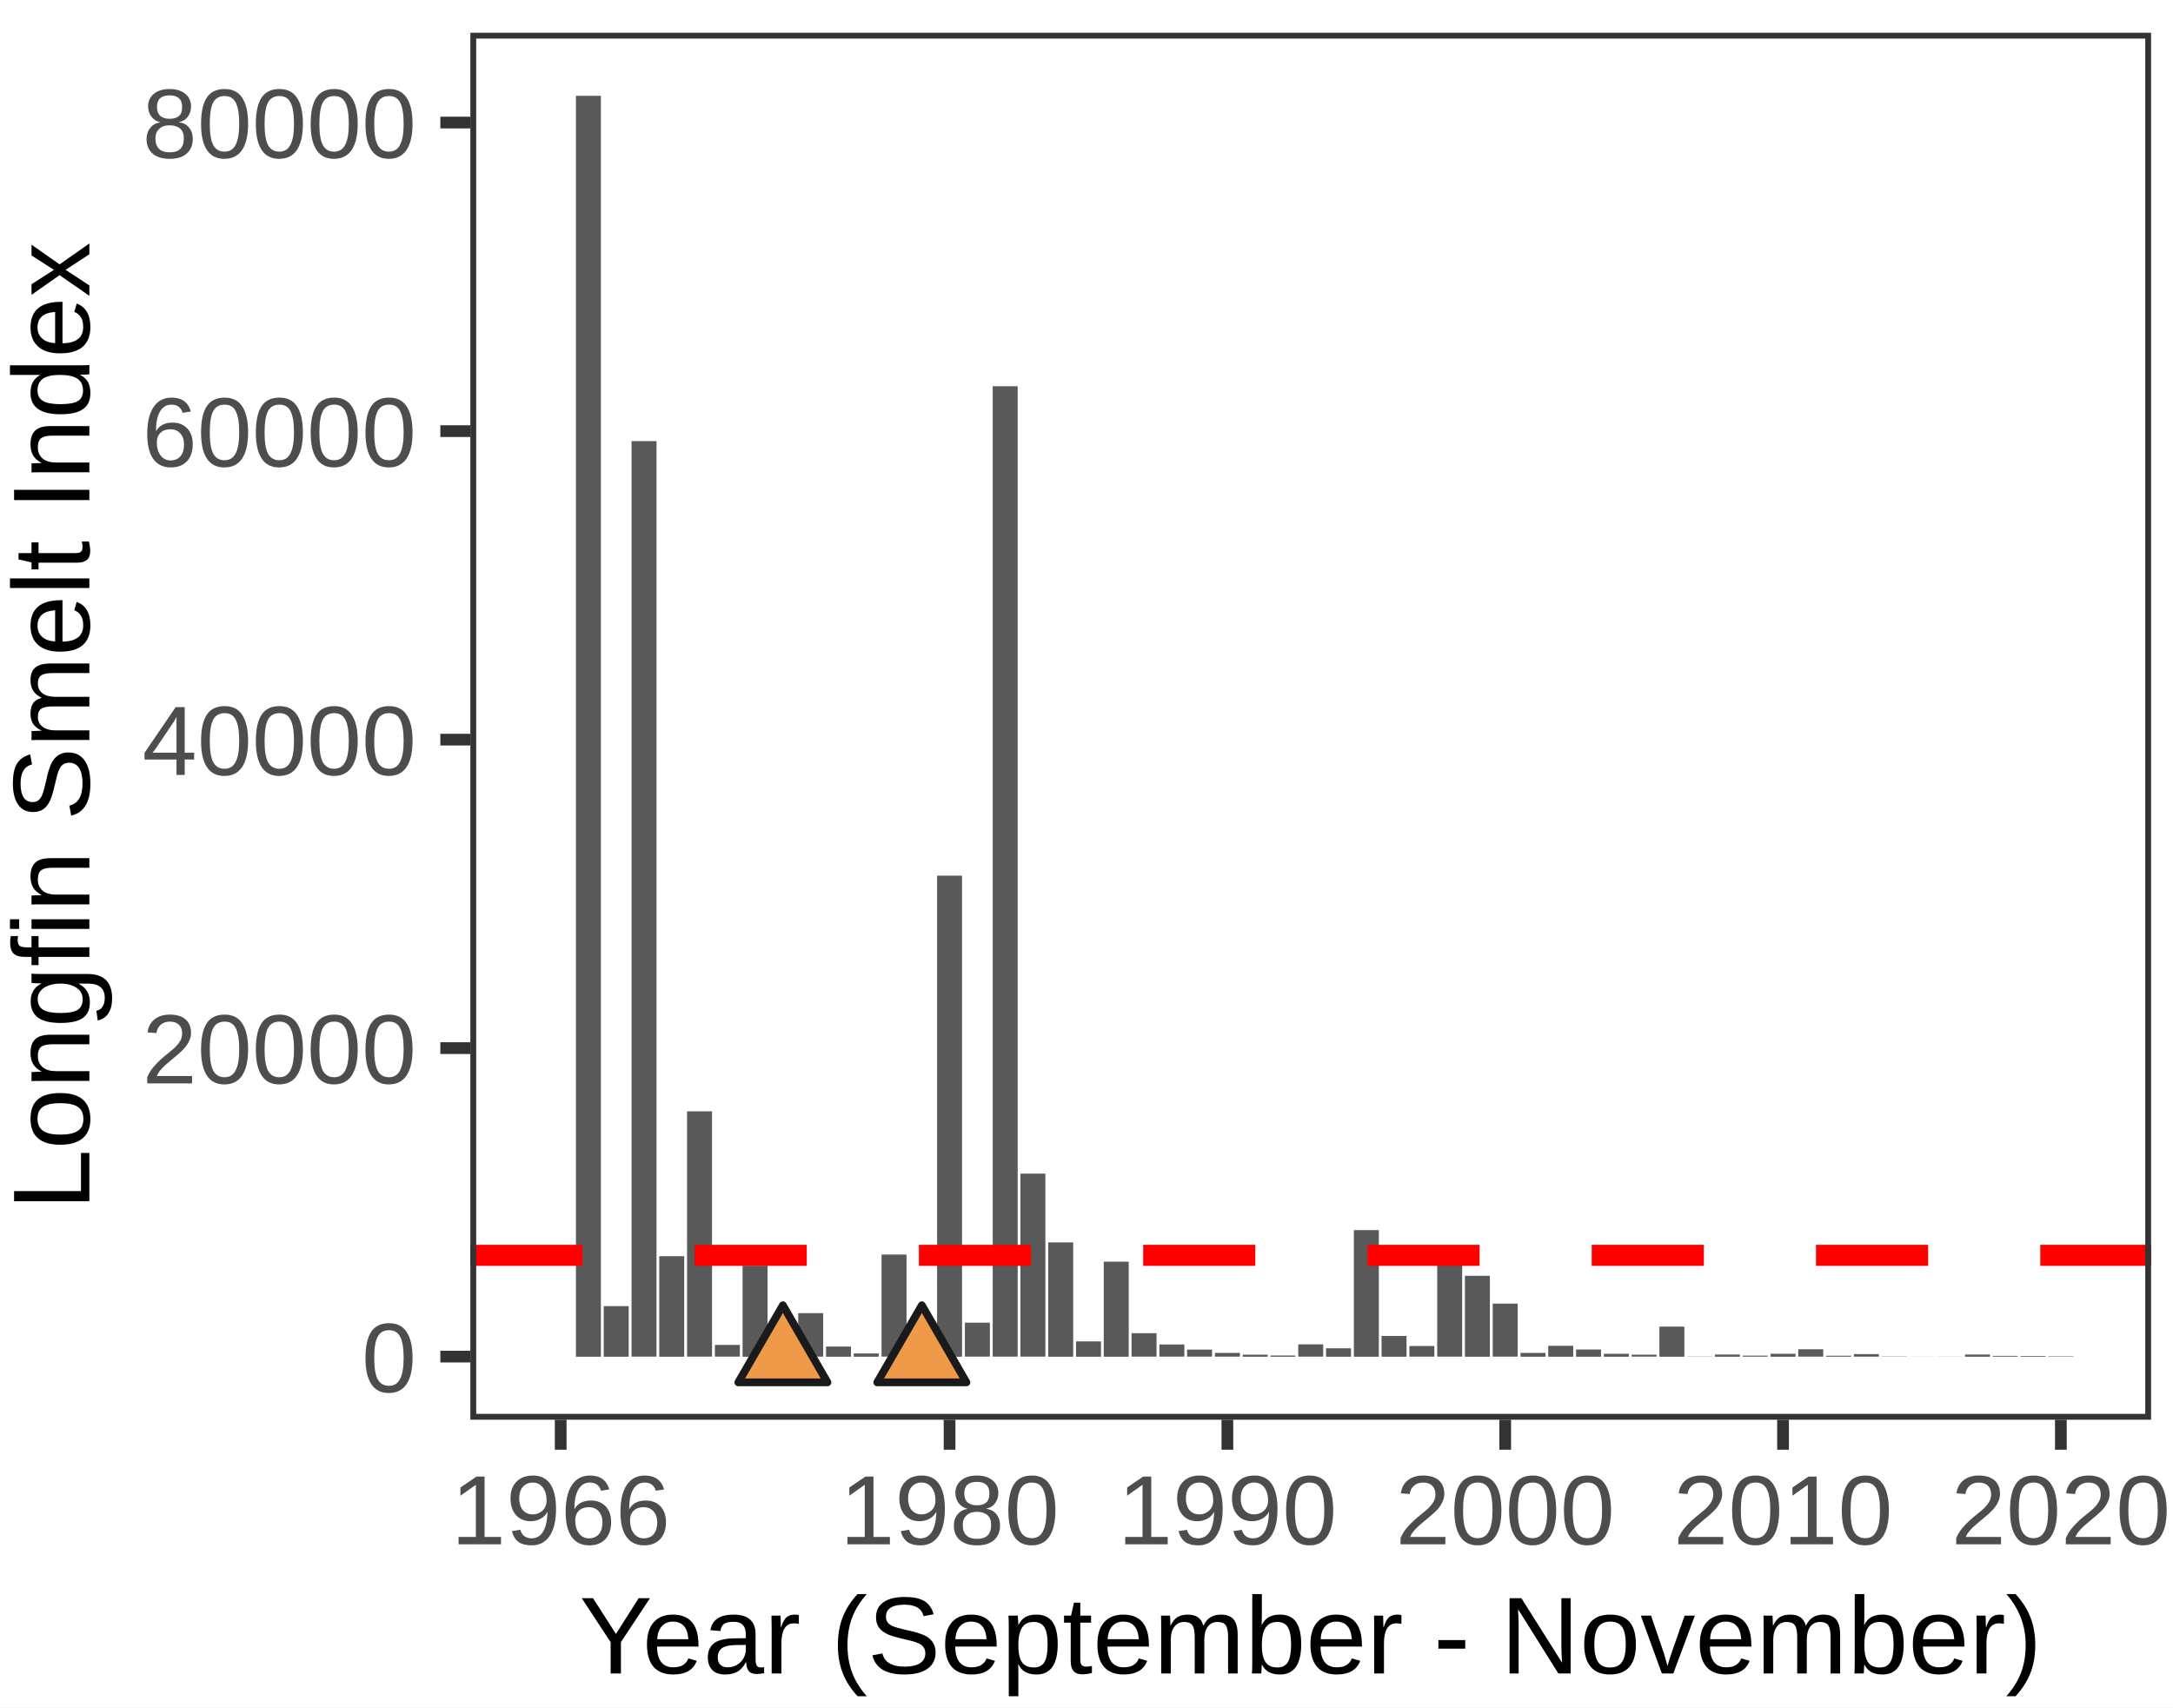
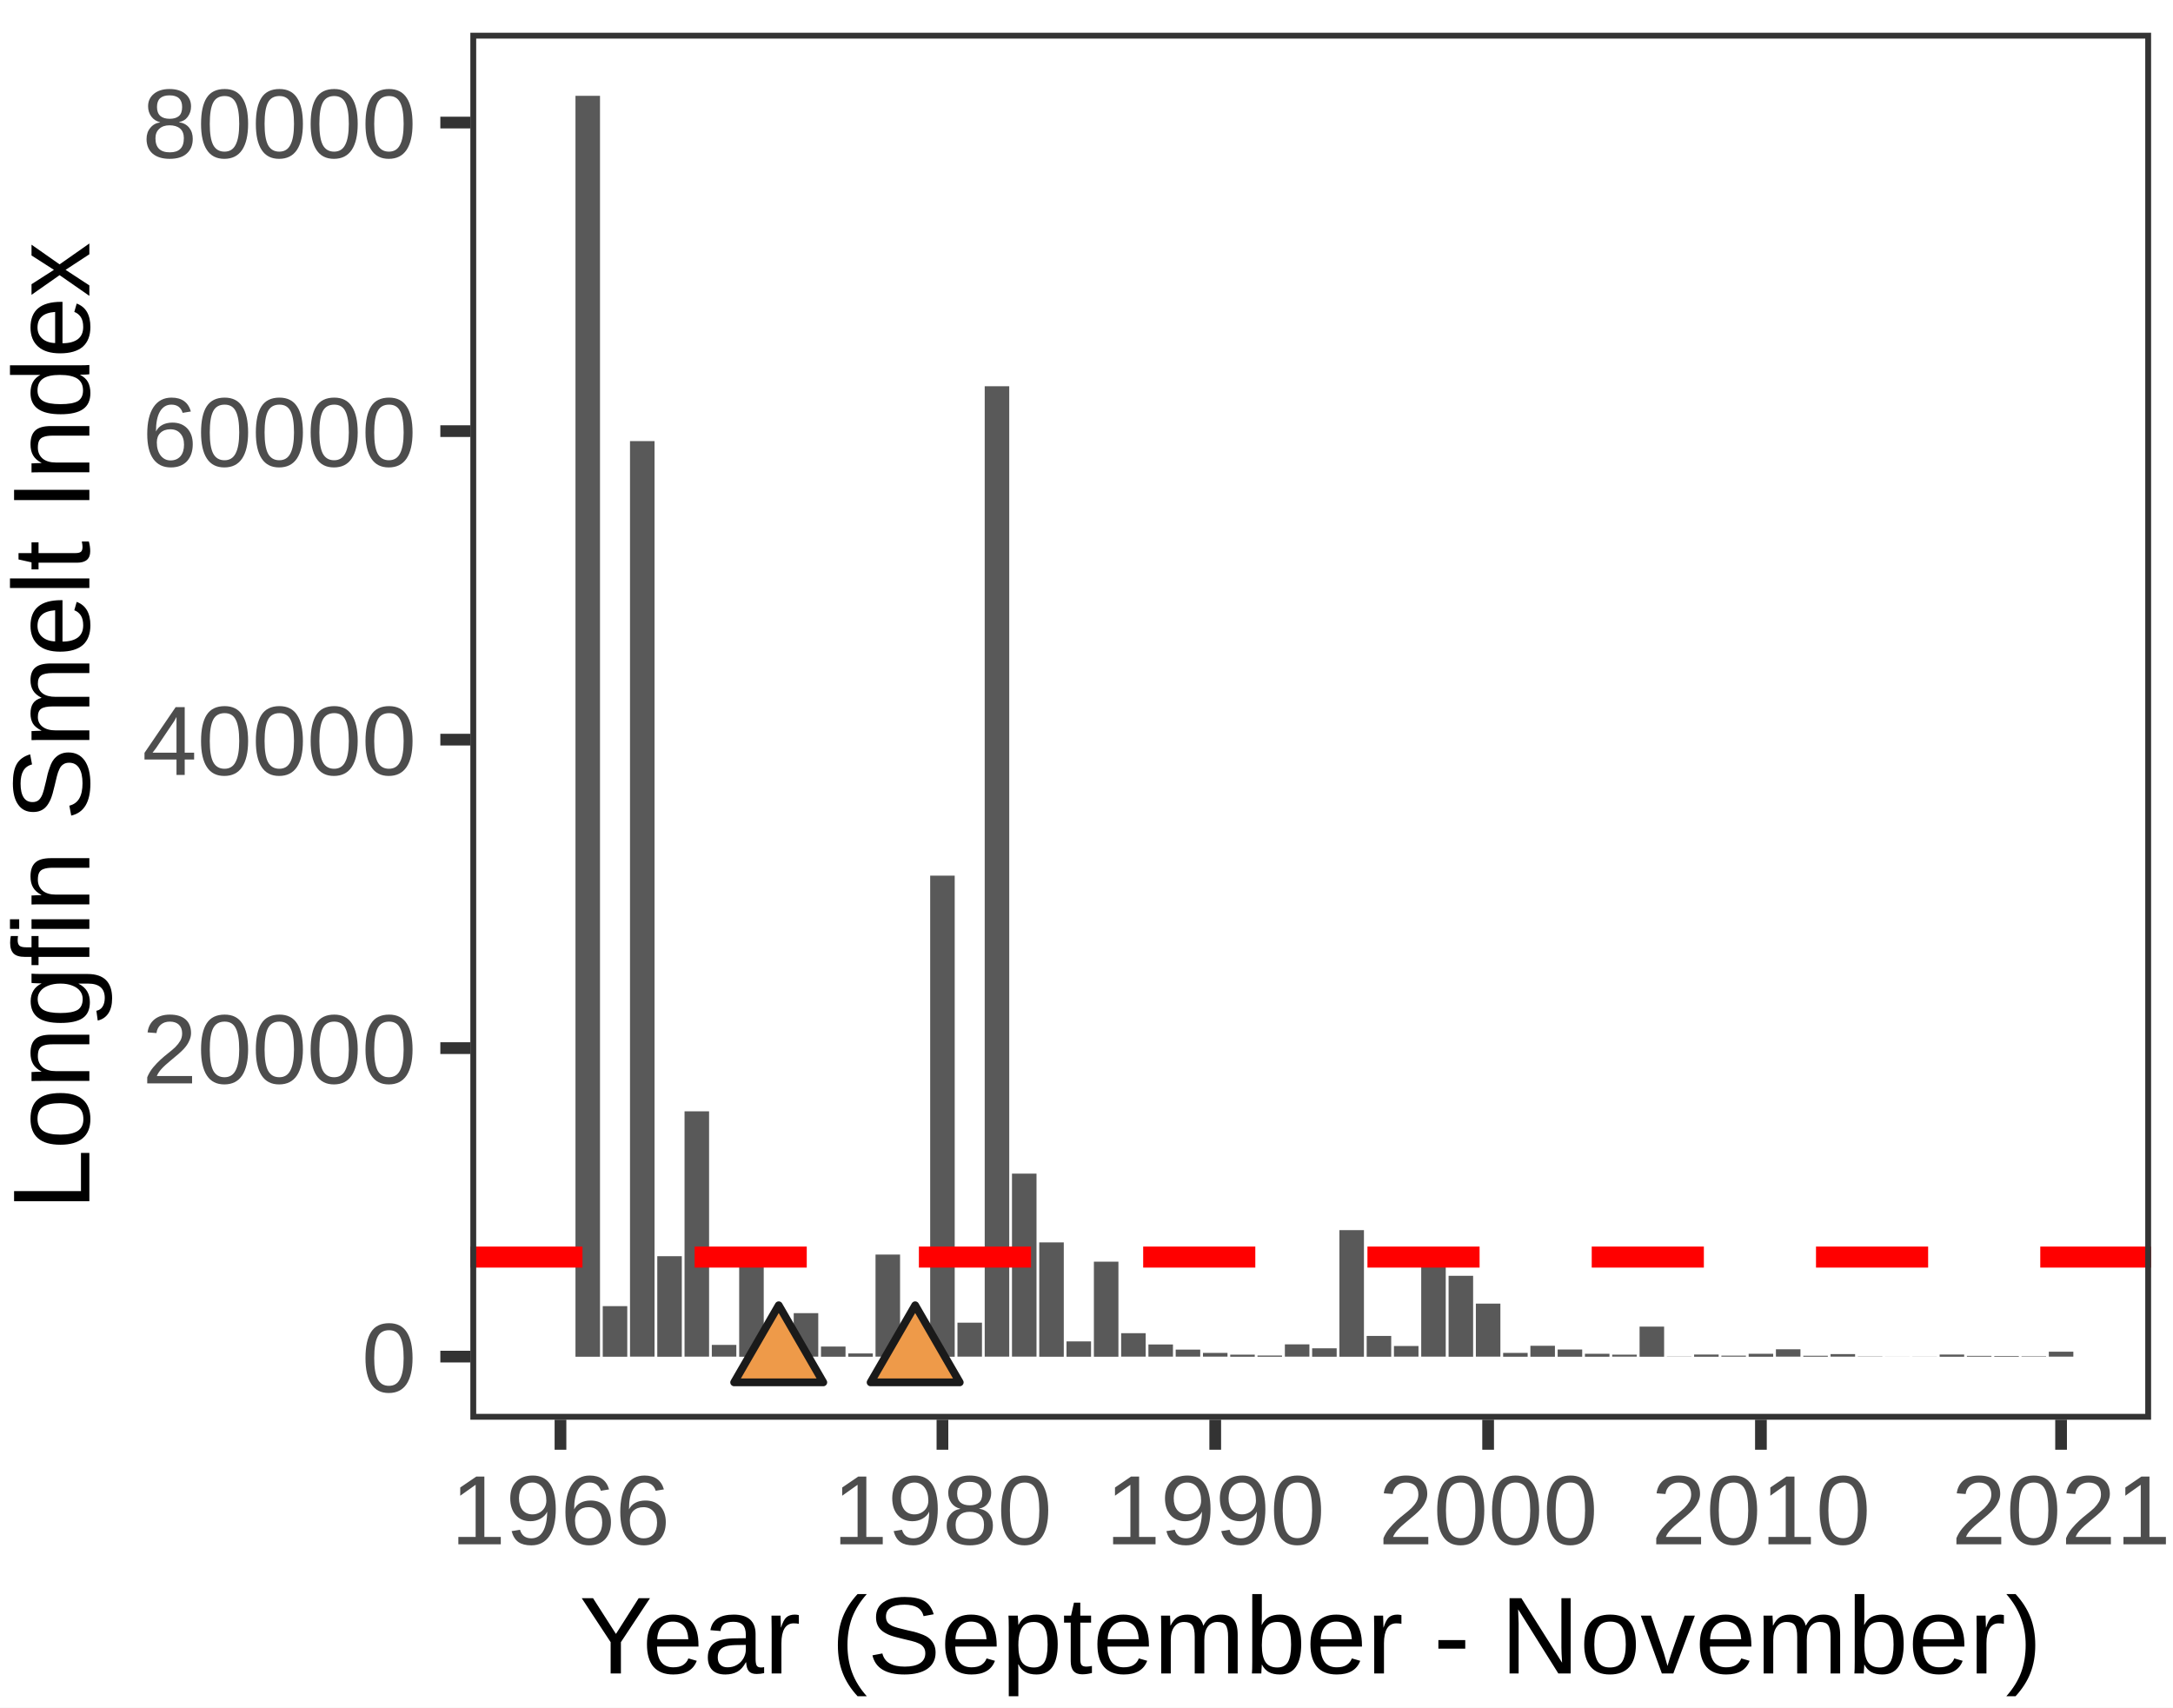
<svg xmlns="http://www.w3.org/2000/svg" class="svglite" width="198.43pt" height="155.91pt" viewBox="0 0 198.43 155.91">
  <defs>
    <style type="text/css">
    .svglite line, .svglite polyline, .svglite polygon, .svglite path, .svglite rect, .svglite circle {
      fill: none;
      stroke: #000000;
      stroke-linecap: round;
      stroke-linejoin: round;
      stroke-miterlimit: 10.00;
    }
  </style>
  </defs>
  <rect width="100%" height="100%" style="stroke: none; fill: #FFFFFF;" />
  <defs>
    <clipPath id="cpMC4wMHwxOTguNDN8MC4wMHwxNTUuOTE=">
      <rect x="0.00" y="0.00" width="198.43" height="155.91" />
    </clipPath>
  </defs>
  <g clip-path="url(#cpMC4wMHwxOTguNDN8MC4wMHwxNTUuOTE=)">
    <rect x="0.00" y="0.00" width="198.43" height="155.91" style="stroke-width: 1.07; stroke: #FFFFFF; fill: #FFFFFF;" />
  </g>
  <defs>
    <clipPath id="cpNDIuOTV8MTk2LjQzfDIuOTl8MTI5LjY0">
      <rect x="42.95" y="2.99" width="153.48" height="126.65" />
    </clipPath>
  </defs>
  <g clip-path="url(#cpNDIuOTV8MTk2LjQzfDIuOTl8MTI5LjY0)">
    <rect x="42.95" y="2.99" width="153.48" height="126.65" style="stroke-width: 1.07; stroke: none; fill: #FFFFFF;" />
-     <rect x="52.59" y="8.75" width="2.28" height="115.14" style="stroke-width: 1.07; stroke: none; stroke-linecap: square; stroke-linejoin: miter; fill: #595959;" />
-     <rect x="55.13" y="119.27" width="2.28" height="4.62" style="stroke-width: 1.07; stroke: none; stroke-linecap: square; stroke-linejoin: miter; fill: #595959;" />
-     <rect x="57.67" y="40.28" width="2.28" height="83.60" style="stroke-width: 1.07; stroke: none; stroke-linecap: square; stroke-linejoin: miter; fill: #595959;" />
-     <rect x="60.20" y="114.71" width="2.28" height="9.18" style="stroke-width: 1.07; stroke: none; stroke-linecap: square; stroke-linejoin: miter; fill: #595959;" />
-     <rect x="62.74" y="101.48" width="2.28" height="22.40" style="stroke-width: 1.07; stroke: none; stroke-linecap: square; stroke-linejoin: miter; fill: #595959;" />
-     <rect x="65.28" y="122.81" width="2.28" height="1.07" style="stroke-width: 1.07; stroke: none; stroke-linecap: square; stroke-linejoin: miter; fill: #595959;" />
-     <rect x="67.81" y="115.58" width="2.28" height="8.31" style="stroke-width: 1.07; stroke: none; stroke-linecap: square; stroke-linejoin: miter; fill: #595959;" />
-     <rect x="72.89" y="119.91" width="2.28" height="3.97" style="stroke-width: 1.07; stroke: none; stroke-linecap: square; stroke-linejoin: miter; fill: #595959;" />
-     <rect x="75.43" y="122.96" width="2.28" height="0.93" style="stroke-width: 1.07; stroke: none; stroke-linecap: square; stroke-linejoin: miter; fill: #595959;" />
-     <rect x="77.96" y="123.59" width="2.28" height="0.30" style="stroke-width: 1.07; stroke: none; stroke-linecap: square; stroke-linejoin: miter; fill: #595959;" />
-     <rect x="80.50" y="114.56" width="2.28" height="9.32" style="stroke-width: 1.07; stroke: none; stroke-linecap: square; stroke-linejoin: miter; fill: #595959;" />
-     <rect x="85.57" y="79.96" width="2.28" height="43.93" style="stroke-width: 1.07; stroke: none; stroke-linecap: square; stroke-linejoin: miter; fill: #595959;" />
-     <rect x="88.11" y="120.78" width="2.28" height="3.10" style="stroke-width: 1.07; stroke: none; stroke-linecap: square; stroke-linejoin: miter; fill: #595959;" />
-     <rect x="90.65" y="35.27" width="2.28" height="88.61" style="stroke-width: 1.07; stroke: none; stroke-linecap: square; stroke-linejoin: miter; fill: #595959;" />
-     <rect x="93.18" y="107.17" width="2.28" height="16.71" style="stroke-width: 1.07; stroke: none; stroke-linecap: square; stroke-linejoin: miter; fill: #595959;" />
-     <rect x="95.72" y="113.45" width="2.28" height="10.44" style="stroke-width: 1.07; stroke: none; stroke-linecap: square; stroke-linejoin: miter; fill: #595959;" />
-     <rect x="98.26" y="122.49" width="2.28" height="1.40" style="stroke-width: 1.07; stroke: none; stroke-linecap: square; stroke-linejoin: miter; fill: #595959;" />
-     <rect x="100.79" y="115.21" width="2.28" height="8.68" style="stroke-width: 1.07; stroke: none; stroke-linecap: square; stroke-linejoin: miter; fill: #595959;" />
-     <rect x="103.33" y="121.74" width="2.28" height="2.14" style="stroke-width: 1.07; stroke: none; stroke-linecap: square; stroke-linejoin: miter; fill: #595959;" />
-     <rect x="105.87" y="122.77" width="2.28" height="1.11" style="stroke-width: 1.07; stroke: none; stroke-linecap: square; stroke-linejoin: miter; fill: #595959;" />
-     <rect x="108.40" y="123.24" width="2.28" height="0.64" style="stroke-width: 1.07; stroke: none; stroke-linecap: square; stroke-linejoin: miter; fill: #595959;" />
-     <rect x="110.94" y="123.54" width="2.28" height="0.34" style="stroke-width: 1.07; stroke: none; stroke-linecap: square; stroke-linejoin: miter; fill: #595959;" />
-     <rect x="113.48" y="123.70" width="2.28" height="0.19" style="stroke-width: 1.07; stroke: none; stroke-linecap: square; stroke-linejoin: miter; fill: #595959;" />
-     <rect x="116.01" y="123.78" width="2.28" height="0.11" style="stroke-width: 1.07; stroke: none; stroke-linecap: square; stroke-linejoin: miter; fill: #595959;" />
-     <rect x="118.55" y="122.76" width="2.28" height="1.12" style="stroke-width: 1.07; stroke: none; stroke-linecap: square; stroke-linejoin: miter; fill: #595959;" />
-     <rect x="121.09" y="123.12" width="2.28" height="0.77" style="stroke-width: 1.07; stroke: none; stroke-linecap: square; stroke-linejoin: miter; fill: #595959;" />
-     <rect x="123.63" y="112.33" width="2.28" height="11.56" style="stroke-width: 1.07; stroke: none; stroke-linecap: square; stroke-linejoin: miter; fill: #595959;" />
-     <rect x="126.16" y="121.99" width="2.28" height="1.90" style="stroke-width: 1.07; stroke: none; stroke-linecap: square; stroke-linejoin: miter; fill: #595959;" />
-     <rect x="128.70" y="122.91" width="2.28" height="0.97" style="stroke-width: 1.07; stroke: none; stroke-linecap: square; stroke-linejoin: miter; fill: #595959;" />
-     <rect x="131.24" y="114.51" width="2.28" height="9.37" style="stroke-width: 1.07; stroke: none; stroke-linecap: square; stroke-linejoin: miter; fill: #595959;" />
-     <rect x="133.77" y="116.50" width="2.28" height="7.39" style="stroke-width: 1.07; stroke: none; stroke-linecap: square; stroke-linejoin: miter; fill: #595959;" />
-     <rect x="136.31" y="119.04" width="2.28" height="4.84" style="stroke-width: 1.07; stroke: none; stroke-linecap: square; stroke-linejoin: miter; fill: #595959;" />
-     <rect x="138.85" y="123.54" width="2.28" height="0.35" style="stroke-width: 1.07; stroke: none; stroke-linecap: square; stroke-linejoin: miter; fill: #595959;" />
-     <rect x="141.38" y="122.89" width="2.28" height="1.00" style="stroke-width: 1.07; stroke: none; stroke-linecap: square; stroke-linejoin: miter; fill: #595959;" />
-     <rect x="143.92" y="123.23" width="2.28" height="0.66" style="stroke-width: 1.07; stroke: none; stroke-linecap: square; stroke-linejoin: miter; fill: #595959;" />
-     <rect x="146.46" y="123.62" width="2.28" height="0.27" style="stroke-width: 1.07; stroke: none; stroke-linecap: square; stroke-linejoin: miter; fill: #595959;" />
-     <rect x="148.99" y="123.70" width="2.28" height="0.18" style="stroke-width: 1.07; stroke: none; stroke-linecap: square; stroke-linejoin: miter; fill: #595959;" />
-     <rect x="151.53" y="121.14" width="2.28" height="2.75" style="stroke-width: 1.07; stroke: none; stroke-linecap: square; stroke-linejoin: miter; fill: #595959;" />
-     <rect x="154.07" y="123.87" width="2.28" height="0.018" style="stroke-width: 1.07; stroke: none; stroke-linecap: square; stroke-linejoin: miter; fill: #595959;" />
-     <rect x="156.60" y="123.69" width="2.28" height="0.20" style="stroke-width: 1.07; stroke: none; stroke-linecap: square; stroke-linejoin: miter; fill: #595959;" />
-     <rect x="159.14" y="123.79" width="2.28" height="0.092" style="stroke-width: 1.07; stroke: none; stroke-linecap: square; stroke-linejoin: miter; fill: #595959;" />
-     <rect x="161.68" y="123.62" width="2.28" height="0.27" style="stroke-width: 1.07; stroke: none; stroke-linecap: square; stroke-linejoin: miter; fill: #595959;" />
-     <rect x="164.21" y="123.21" width="2.28" height="0.67" style="stroke-width: 1.07; stroke: none; stroke-linecap: square; stroke-linejoin: miter; fill: #595959;" />
-     <rect x="166.75" y="123.80" width="2.28" height="0.086" style="stroke-width: 1.07; stroke: none; stroke-linecap: square; stroke-linejoin: miter; fill: #595959;" />
-     <rect x="169.29" y="123.65" width="2.28" height="0.23" style="stroke-width: 1.07; stroke: none; stroke-linecap: square; stroke-linejoin: miter; fill: #595959;" />
-     <rect x="171.83" y="123.86" width="2.28" height="0.023" style="stroke-width: 1.07; stroke: none; stroke-linecap: square; stroke-linejoin: miter; fill: #595959;" />
-     <rect x="174.36" y="123.88" width="2.28" height="0.006" style="stroke-width: 1.07; stroke: none; stroke-linecap: square; stroke-linejoin: miter; fill: #595959;" />
-     <rect x="176.90" y="123.87" width="2.28" height="0.01" style="stroke-width: 1.07; stroke: none; stroke-linecap: square; stroke-linejoin: miter; fill: #595959;" />
-     <rect x="179.44" y="123.69" width="2.28" height="0.20" style="stroke-width: 1.07; stroke: none; stroke-linecap: square; stroke-linejoin: miter; fill: #595959;" />
-     <rect x="181.97" y="123.81" width="2.28" height="0.073" style="stroke-width: 1.07; stroke: none; stroke-linecap: square; stroke-linejoin: miter; fill: #595959;" />
-     <rect x="184.51" y="123.82" width="2.28" height="0.062" style="stroke-width: 1.07; stroke: none; stroke-linecap: square; stroke-linejoin: miter; fill: #595959;" />
-     <rect x="187.05" y="123.84" width="2.28" height="0.039" style="stroke-width: 1.07; stroke: none; stroke-linecap: square; stroke-linejoin: miter; fill: #595959;" />
-     <polygon points="71.49,119.19 75.56,126.23 67.42,126.23 " style="stroke-width: 0.71; stroke: #1A1A1A; fill: #EE9A49;" />
-     <polygon points="84.18,119.19 88.25,126.23 80.11,126.23 " style="stroke-width: 0.71; stroke: #1A1A1A; fill: #EE9A49;" />
-     <line x1="42.95" y1="114.63" x2="196.43" y2="114.63" style="stroke-width: 1.92; stroke: #FF0000; stroke-dasharray: 10.24,10.24; stroke-linecap: butt;" />
+     <rect x="52.55" y="8.75" width="2.24" height="115.14" style="stroke-width: 1.07; stroke: none; stroke-linecap: square; stroke-linejoin: miter; fill: #595959;" />
+     <rect x="55.04" y="119.27" width="2.24" height="4.62" style="stroke-width: 1.07; stroke: none; stroke-linecap: square; stroke-linejoin: miter; fill: #595959;" />
+     <rect x="57.53" y="40.28" width="2.24" height="83.60" style="stroke-width: 1.07; stroke: none; stroke-linecap: square; stroke-linejoin: miter; fill: #595959;" />
+     <rect x="60.02" y="114.71" width="2.24" height="9.18" style="stroke-width: 1.07; stroke: none; stroke-linecap: square; stroke-linejoin: miter; fill: #595959;" />
+     <rect x="62.51" y="101.48" width="2.24" height="22.40" style="stroke-width: 1.07; stroke: none; stroke-linecap: square; stroke-linejoin: miter; fill: #595959;" />
+     <rect x="65.00" y="122.81" width="2.24" height="1.07" style="stroke-width: 1.07; stroke: none; stroke-linecap: square; stroke-linejoin: miter; fill: #595959;" />
+     <rect x="67.50" y="115.58" width="2.24" height="8.31" style="stroke-width: 1.07; stroke: none; stroke-linecap: square; stroke-linejoin: miter; fill: #595959;" />
+     <rect x="72.48" y="119.91" width="2.24" height="3.97" style="stroke-width: 1.07; stroke: none; stroke-linecap: square; stroke-linejoin: miter; fill: #595959;" />
+     <rect x="74.97" y="122.96" width="2.24" height="0.93" style="stroke-width: 1.07; stroke: none; stroke-linecap: square; stroke-linejoin: miter; fill: #595959;" />
+     <rect x="77.46" y="123.59" width="2.24" height="0.30" style="stroke-width: 1.07; stroke: none; stroke-linecap: square; stroke-linejoin: miter; fill: #595959;" />
+     <rect x="79.95" y="114.56" width="2.24" height="9.32" style="stroke-width: 1.07; stroke: none; stroke-linecap: square; stroke-linejoin: miter; fill: #595959;" />
+     <rect x="84.94" y="79.96" width="2.24" height="43.93" style="stroke-width: 1.07; stroke: none; stroke-linecap: square; stroke-linejoin: miter; fill: #595959;" />
+     <rect x="87.43" y="120.78" width="2.24" height="3.10" style="stroke-width: 1.07; stroke: none; stroke-linecap: square; stroke-linejoin: miter; fill: #595959;" />
+     <rect x="89.92" y="35.27" width="2.24" height="88.61" style="stroke-width: 1.07; stroke: none; stroke-linecap: square; stroke-linejoin: miter; fill: #595959;" />
+     <rect x="92.41" y="107.17" width="2.24" height="16.71" style="stroke-width: 1.07; stroke: none; stroke-linecap: square; stroke-linejoin: miter; fill: #595959;" />
+     <rect x="94.90" y="113.45" width="2.24" height="10.44" style="stroke-width: 1.07; stroke: none; stroke-linecap: square; stroke-linejoin: miter; fill: #595959;" />
+     <rect x="97.39" y="122.49" width="2.24" height="1.40" style="stroke-width: 1.07; stroke: none; stroke-linecap: square; stroke-linejoin: miter; fill: #595959;" />
+     <rect x="99.89" y="115.21" width="2.24" height="8.68" style="stroke-width: 1.07; stroke: none; stroke-linecap: square; stroke-linejoin: miter; fill: #595959;" />
+     <rect x="102.38" y="121.74" width="2.24" height="2.14" style="stroke-width: 1.07; stroke: none; stroke-linecap: square; stroke-linejoin: miter; fill: #595959;" />
+     <rect x="104.87" y="122.77" width="2.24" height="1.11" style="stroke-width: 1.07; stroke: none; stroke-linecap: square; stroke-linejoin: miter; fill: #595959;" />
+     <rect x="107.36" y="123.24" width="2.24" height="0.64" style="stroke-width: 1.07; stroke: none; stroke-linecap: square; stroke-linejoin: miter; fill: #595959;" />
+     <rect x="109.85" y="123.54" width="2.24" height="0.34" style="stroke-width: 1.07; stroke: none; stroke-linecap: square; stroke-linejoin: miter; fill: #595959;" />
+     <rect x="112.34" y="123.70" width="2.24" height="0.19" style="stroke-width: 1.07; stroke: none; stroke-linecap: square; stroke-linejoin: miter; fill: #595959;" />
+     <rect x="114.83" y="123.78" width="2.24" height="0.11" style="stroke-width: 1.07; stroke: none; stroke-linecap: square; stroke-linejoin: miter; fill: #595959;" />
+     <rect x="117.33" y="122.76" width="2.24" height="1.12" style="stroke-width: 1.07; stroke: none; stroke-linecap: square; stroke-linejoin: miter; fill: #595959;" />
+     <rect x="119.82" y="123.12" width="2.24" height="0.77" style="stroke-width: 1.07; stroke: none; stroke-linecap: square; stroke-linejoin: miter; fill: #595959;" />
+     <rect x="122.31" y="112.33" width="2.24" height="11.56" style="stroke-width: 1.07; stroke: none; stroke-linecap: square; stroke-linejoin: miter; fill: #595959;" />
+     <rect x="124.80" y="121.99" width="2.24" height="1.90" style="stroke-width: 1.07; stroke: none; stroke-linecap: square; stroke-linejoin: miter; fill: #595959;" />
+     <rect x="127.29" y="122.91" width="2.24" height="0.97" style="stroke-width: 1.07; stroke: none; stroke-linecap: square; stroke-linejoin: miter; fill: #595959;" />
+     <rect x="129.78" y="114.51" width="2.24" height="9.37" style="stroke-width: 1.07; stroke: none; stroke-linecap: square; stroke-linejoin: miter; fill: #595959;" />
+     <rect x="132.28" y="116.50" width="2.24" height="7.39" style="stroke-width: 1.07; stroke: none; stroke-linecap: square; stroke-linejoin: miter; fill: #595959;" />
+     <rect x="134.77" y="119.04" width="2.24" height="4.84" style="stroke-width: 1.07; stroke: none; stroke-linecap: square; stroke-linejoin: miter; fill: #595959;" />
+     <rect x="137.26" y="123.54" width="2.24" height="0.35" style="stroke-width: 1.07; stroke: none; stroke-linecap: square; stroke-linejoin: miter; fill: #595959;" />
+     <rect x="139.75" y="122.89" width="2.24" height="1.00" style="stroke-width: 1.07; stroke: none; stroke-linecap: square; stroke-linejoin: miter; fill: #595959;" />
+     <rect x="142.24" y="123.23" width="2.24" height="0.66" style="stroke-width: 1.07; stroke: none; stroke-linecap: square; stroke-linejoin: miter; fill: #595959;" />
+     <rect x="144.73" y="123.62" width="2.24" height="0.27" style="stroke-width: 1.07; stroke: none; stroke-linecap: square; stroke-linejoin: miter; fill: #595959;" />
+     <rect x="147.22" y="123.70" width="2.24" height="0.18" style="stroke-width: 1.07; stroke: none; stroke-linecap: square; stroke-linejoin: miter; fill: #595959;" />
+     <rect x="149.72" y="121.14" width="2.24" height="2.75" style="stroke-width: 1.07; stroke: none; stroke-linecap: square; stroke-linejoin: miter; fill: #595959;" />
+     <rect x="152.21" y="123.87" width="2.24" height="0.018" style="stroke-width: 1.07; stroke: none; stroke-linecap: square; stroke-linejoin: miter; fill: #595959;" />
+     <rect x="154.70" y="123.69" width="2.24" height="0.20" style="stroke-width: 1.07; stroke: none; stroke-linecap: square; stroke-linejoin: miter; fill: #595959;" />
+     <rect x="157.19" y="123.79" width="2.24" height="0.092" style="stroke-width: 1.07; stroke: none; stroke-linecap: square; stroke-linejoin: miter; fill: #595959;" />
+     <rect x="159.68" y="123.62" width="2.24" height="0.27" style="stroke-width: 1.07; stroke: none; stroke-linecap: square; stroke-linejoin: miter; fill: #595959;" />
+     <rect x="162.17" y="123.21" width="2.24" height="0.67" style="stroke-width: 1.07; stroke: none; stroke-linecap: square; stroke-linejoin: miter; fill: #595959;" />
+     <rect x="164.67" y="123.80" width="2.24" height="0.086" style="stroke-width: 1.07; stroke: none; stroke-linecap: square; stroke-linejoin: miter; fill: #595959;" />
+     <rect x="167.16" y="123.65" width="2.24" height="0.23" style="stroke-width: 1.07; stroke: none; stroke-linecap: square; stroke-linejoin: miter; fill: #595959;" />
+     <rect x="169.65" y="123.86" width="2.24" height="0.023" style="stroke-width: 1.07; stroke: none; stroke-linecap: square; stroke-linejoin: miter; fill: #595959;" />
+     <rect x="172.14" y="123.88" width="2.24" height="0.006" style="stroke-width: 1.07; stroke: none; stroke-linecap: square; stroke-linejoin: miter; fill: #595959;" />
+     <rect x="174.63" y="123.87" width="2.24" height="0.01" style="stroke-width: 1.07; stroke: none; stroke-linecap: square; stroke-linejoin: miter; fill: #595959;" />
+     <rect x="177.12" y="123.69" width="2.24" height="0.20" style="stroke-width: 1.07; stroke: none; stroke-linecap: square; stroke-linejoin: miter; fill: #595959;" />
+     <rect x="179.61" y="123.81" width="2.24" height="0.073" style="stroke-width: 1.07; stroke: none; stroke-linecap: square; stroke-linejoin: miter; fill: #595959;" />
+     <rect x="182.11" y="123.82" width="2.24" height="0.062" style="stroke-width: 1.07; stroke: none; stroke-linecap: square; stroke-linejoin: miter; fill: #595959;" />
+     <rect x="184.60" y="123.84" width="2.24" height="0.039" style="stroke-width: 1.07; stroke: none; stroke-linecap: square; stroke-linejoin: miter; fill: #595959;" />
+     <rect x="187.09" y="123.43" width="2.24" height="0.45" style="stroke-width: 1.07; stroke: none; stroke-linecap: square; stroke-linejoin: miter; fill: #595959;" />
+     <polygon points="71.11,119.19 75.18,126.23 67.04,126.23 " style="stroke-width: 0.71; stroke: #1A1A1A; fill: #EE9A49;" />
+     <polygon points="83.57,119.19 87.64,126.23 79.50,126.23 " style="stroke-width: 0.71; stroke: #1A1A1A; fill: #EE9A49;" />
+     <line x1="42.95" y1="114.79" x2="196.43" y2="114.79" style="stroke-width: 1.92; stroke: #FF0000; stroke-dasharray: 10.24,10.24; stroke-linecap: butt;" />
    <rect x="42.95" y="2.99" width="153.48" height="126.65" style="stroke-width: 1.07; stroke: #333333;" />
  </g>
  <g clip-path="url(#cpMC4wMHwxOTguNDN8MC4wMHwxNTUuOTE=)">
    <text x="38.02" y="127.11" text-anchor="end" style="font-size: 9.00px; fill: #4D4D4D; font-family: Arial;" textLength="5.00px" lengthAdjust="spacingAndGlyphs">0</text>
    <text x="38.02" y="98.93" text-anchor="end" style="font-size: 9.00px; fill: #4D4D4D; font-family: Arial;" textLength="25.02px" lengthAdjust="spacingAndGlyphs">20000</text>
    <text x="38.02" y="70.76" text-anchor="end" style="font-size: 9.00px; fill: #4D4D4D; font-family: Arial;" textLength="25.02px" lengthAdjust="spacingAndGlyphs">40000</text>
    <text x="38.02" y="42.59" text-anchor="end" style="font-size: 9.00px; fill: #4D4D4D; font-family: Arial;" textLength="25.02px" lengthAdjust="spacingAndGlyphs">60000</text>
    <text x="38.02" y="14.41" text-anchor="end" style="font-size: 9.00px; fill: #4D4D4D; font-family: Arial;" textLength="25.02px" lengthAdjust="spacingAndGlyphs">80000</text>
    <polyline points="40.21,123.88 42.95,123.88 " style="stroke-width: 1.07; stroke: #333333; stroke-linecap: butt;" />
    <polyline points="40.21,95.71 42.95,95.71 " style="stroke-width: 1.07; stroke: #333333; stroke-linecap: butt;" />
    <polyline points="40.21,67.54 42.95,67.54 " style="stroke-width: 1.07; stroke: #333333; stroke-linecap: butt;" />
    <polyline points="40.21,39.37 42.95,39.37 " style="stroke-width: 1.07; stroke: #333333; stroke-linecap: butt;" />
    <polyline points="40.21,11.19 42.95,11.19 " style="stroke-width: 1.07; stroke: #333333; stroke-linecap: butt;" />
-     <polyline points="51.20,132.38 51.20,129.64 " style="stroke-width: 1.07; stroke: #333333; stroke-linecap: butt;" />
-     <polyline points="86.71,132.38 86.71,129.64 " style="stroke-width: 1.07; stroke: #333333; stroke-linecap: butt;" />
-     <polyline points="112.08,132.38 112.08,129.64 " style="stroke-width: 1.07; stroke: #333333; stroke-linecap: butt;" />
-     <polyline points="137.45,132.38 137.45,129.64 " style="stroke-width: 1.07; stroke: #333333; stroke-linecap: butt;" />
-     <polyline points="162.82,132.38 162.82,129.64 " style="stroke-width: 1.07; stroke: #333333; stroke-linecap: butt;" />
-     <polyline points="188.19,132.38 188.19,129.64 " style="stroke-width: 1.07; stroke: #333333; stroke-linecap: butt;" />
-     <text x="51.20" y="141.02" text-anchor="middle" style="font-size: 9.00px; fill: #4D4D4D; font-family: Arial;" textLength="20.02px" lengthAdjust="spacingAndGlyphs">1966</text>
-     <text x="86.71" y="141.02" text-anchor="middle" style="font-size: 9.00px; fill: #4D4D4D; font-family: Arial;" textLength="20.02px" lengthAdjust="spacingAndGlyphs">1980</text>
-     <text x="112.08" y="141.02" text-anchor="middle" style="font-size: 9.00px; fill: #4D4D4D; font-family: Arial;" textLength="20.02px" lengthAdjust="spacingAndGlyphs">1990</text>
-     <text x="137.45" y="141.02" text-anchor="middle" style="font-size: 9.00px; fill: #4D4D4D; font-family: Arial;" textLength="20.02px" lengthAdjust="spacingAndGlyphs">2000</text>
-     <text x="162.82" y="141.02" text-anchor="middle" style="font-size: 9.00px; fill: #4D4D4D; font-family: Arial;" textLength="20.02px" lengthAdjust="spacingAndGlyphs">2010</text>
-     <text x="188.19" y="141.02" text-anchor="middle" style="font-size: 9.00px; fill: #4D4D4D; font-family: Arial;" textLength="20.02px" lengthAdjust="spacingAndGlyphs">2020</text>
+     <polyline points="51.18,132.38 51.18,129.64 " style="stroke-width: 1.07; stroke: #333333; stroke-linecap: butt;" />
+     <polyline points="86.06,132.38 86.06,129.64 " style="stroke-width: 1.07; stroke: #333333; stroke-linecap: butt;" />
+     <polyline points="110.97,132.38 110.97,129.64 " style="stroke-width: 1.07; stroke: #333333; stroke-linecap: butt;" />
+     <polyline points="135.89,132.38 135.89,129.64 " style="stroke-width: 1.07; stroke: #333333; stroke-linecap: butt;" />
+     <polyline points="160.80,132.38 160.80,129.64 " style="stroke-width: 1.07; stroke: #333333; stroke-linecap: butt;" />
+     <polyline points="188.21,132.38 188.21,129.64 " style="stroke-width: 1.07; stroke: #333333; stroke-linecap: butt;" />
+     <text x="51.18" y="141.02" text-anchor="middle" style="font-size: 9.00px; fill: #4D4D4D; font-family: Arial;" textLength="20.02px" lengthAdjust="spacingAndGlyphs">1966</text>
+     <text x="86.06" y="141.02" text-anchor="middle" style="font-size: 9.00px; fill: #4D4D4D; font-family: Arial;" textLength="20.02px" lengthAdjust="spacingAndGlyphs">1980</text>
+     <text x="110.97" y="141.02" text-anchor="middle" style="font-size: 9.00px; fill: #4D4D4D; font-family: Arial;" textLength="20.02px" lengthAdjust="spacingAndGlyphs">1990</text>
+     <text x="135.89" y="141.02" text-anchor="middle" style="font-size: 9.00px; fill: #4D4D4D; font-family: Arial;" textLength="20.02px" lengthAdjust="spacingAndGlyphs">2000</text>
+     <text x="160.80" y="141.02" text-anchor="middle" style="font-size: 9.00px; fill: #4D4D4D; font-family: Arial;" textLength="20.02px" lengthAdjust="spacingAndGlyphs">2010</text>
+     <text x="188.21" y="141.02" text-anchor="middle" style="font-size: 9.00px; fill: #4D4D4D; font-family: Arial;" textLength="20.02px" lengthAdjust="spacingAndGlyphs">2021</text>
    <text x="119.69" y="152.81" text-anchor="middle" style="font-size: 10.00px; font-family: Arial;" textLength="133.65px" lengthAdjust="spacingAndGlyphs">Year (September - November)</text>
    <text transform="translate(8.16,66.32) rotate(-90)" text-anchor="middle" style="font-size: 10.00px; font-family: Arial;" textLength="88.44px" lengthAdjust="spacingAndGlyphs">Longfin Smelt Index</text>
  </g>
</svg>
